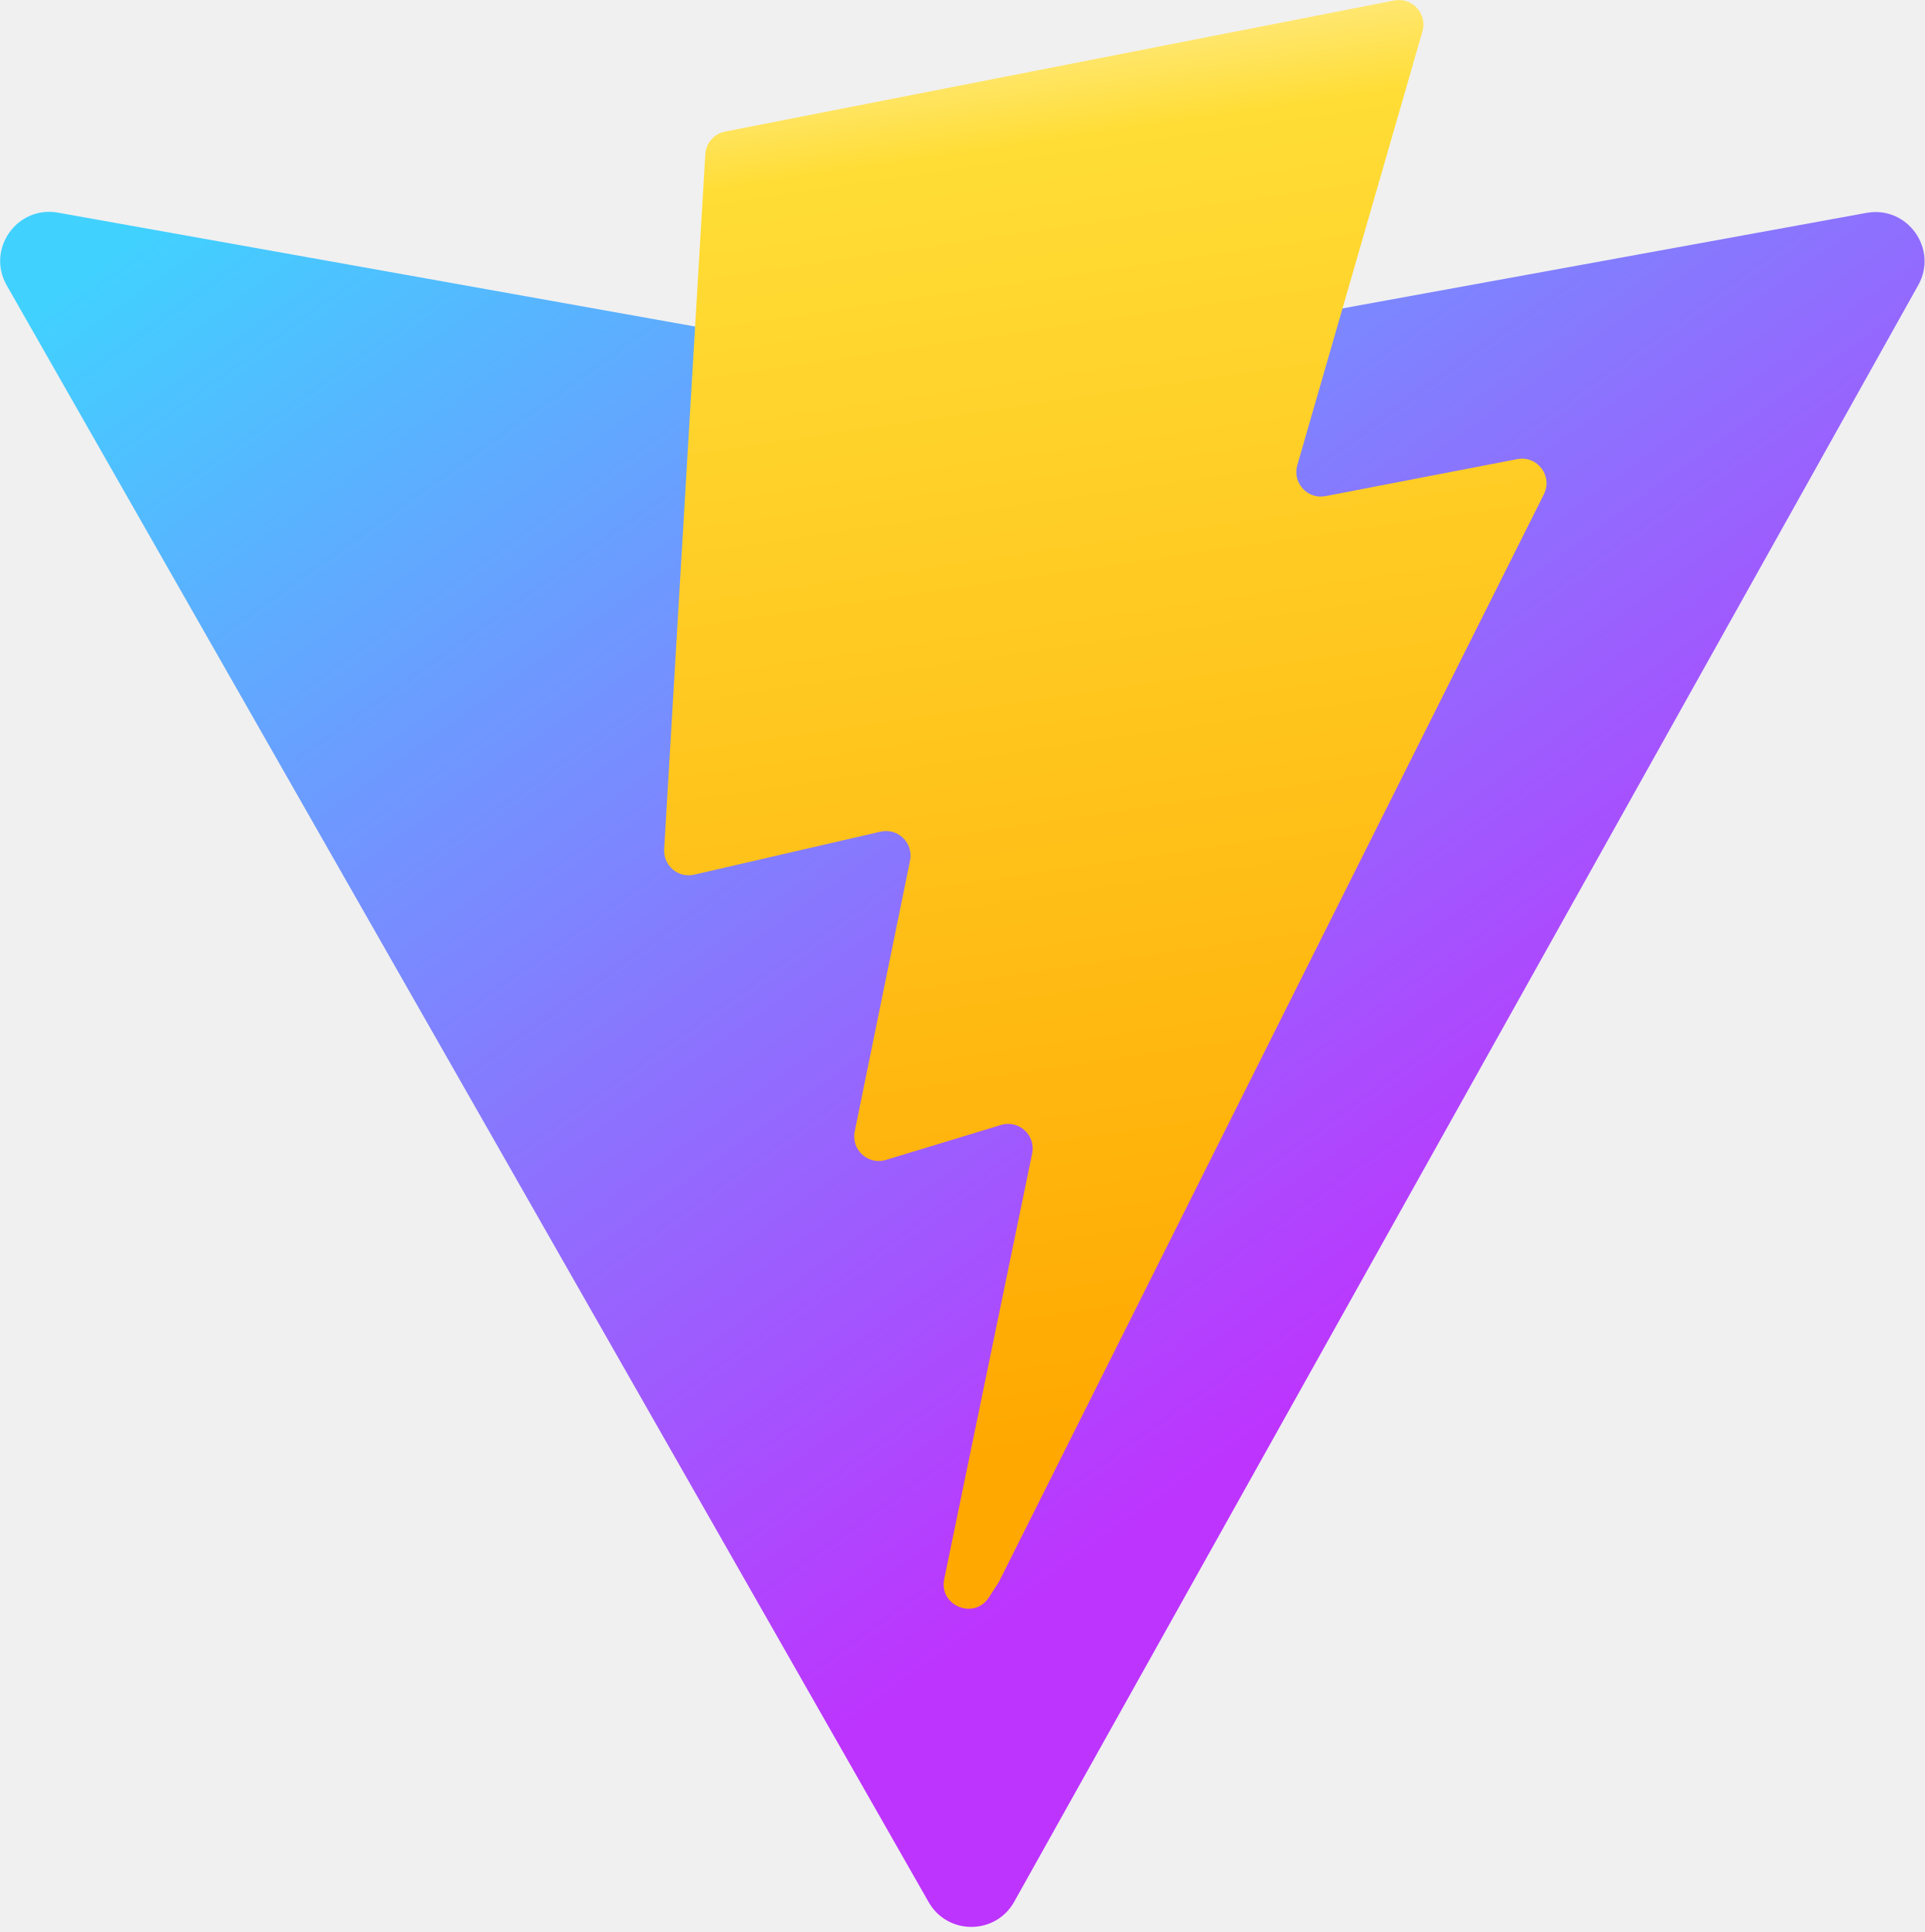
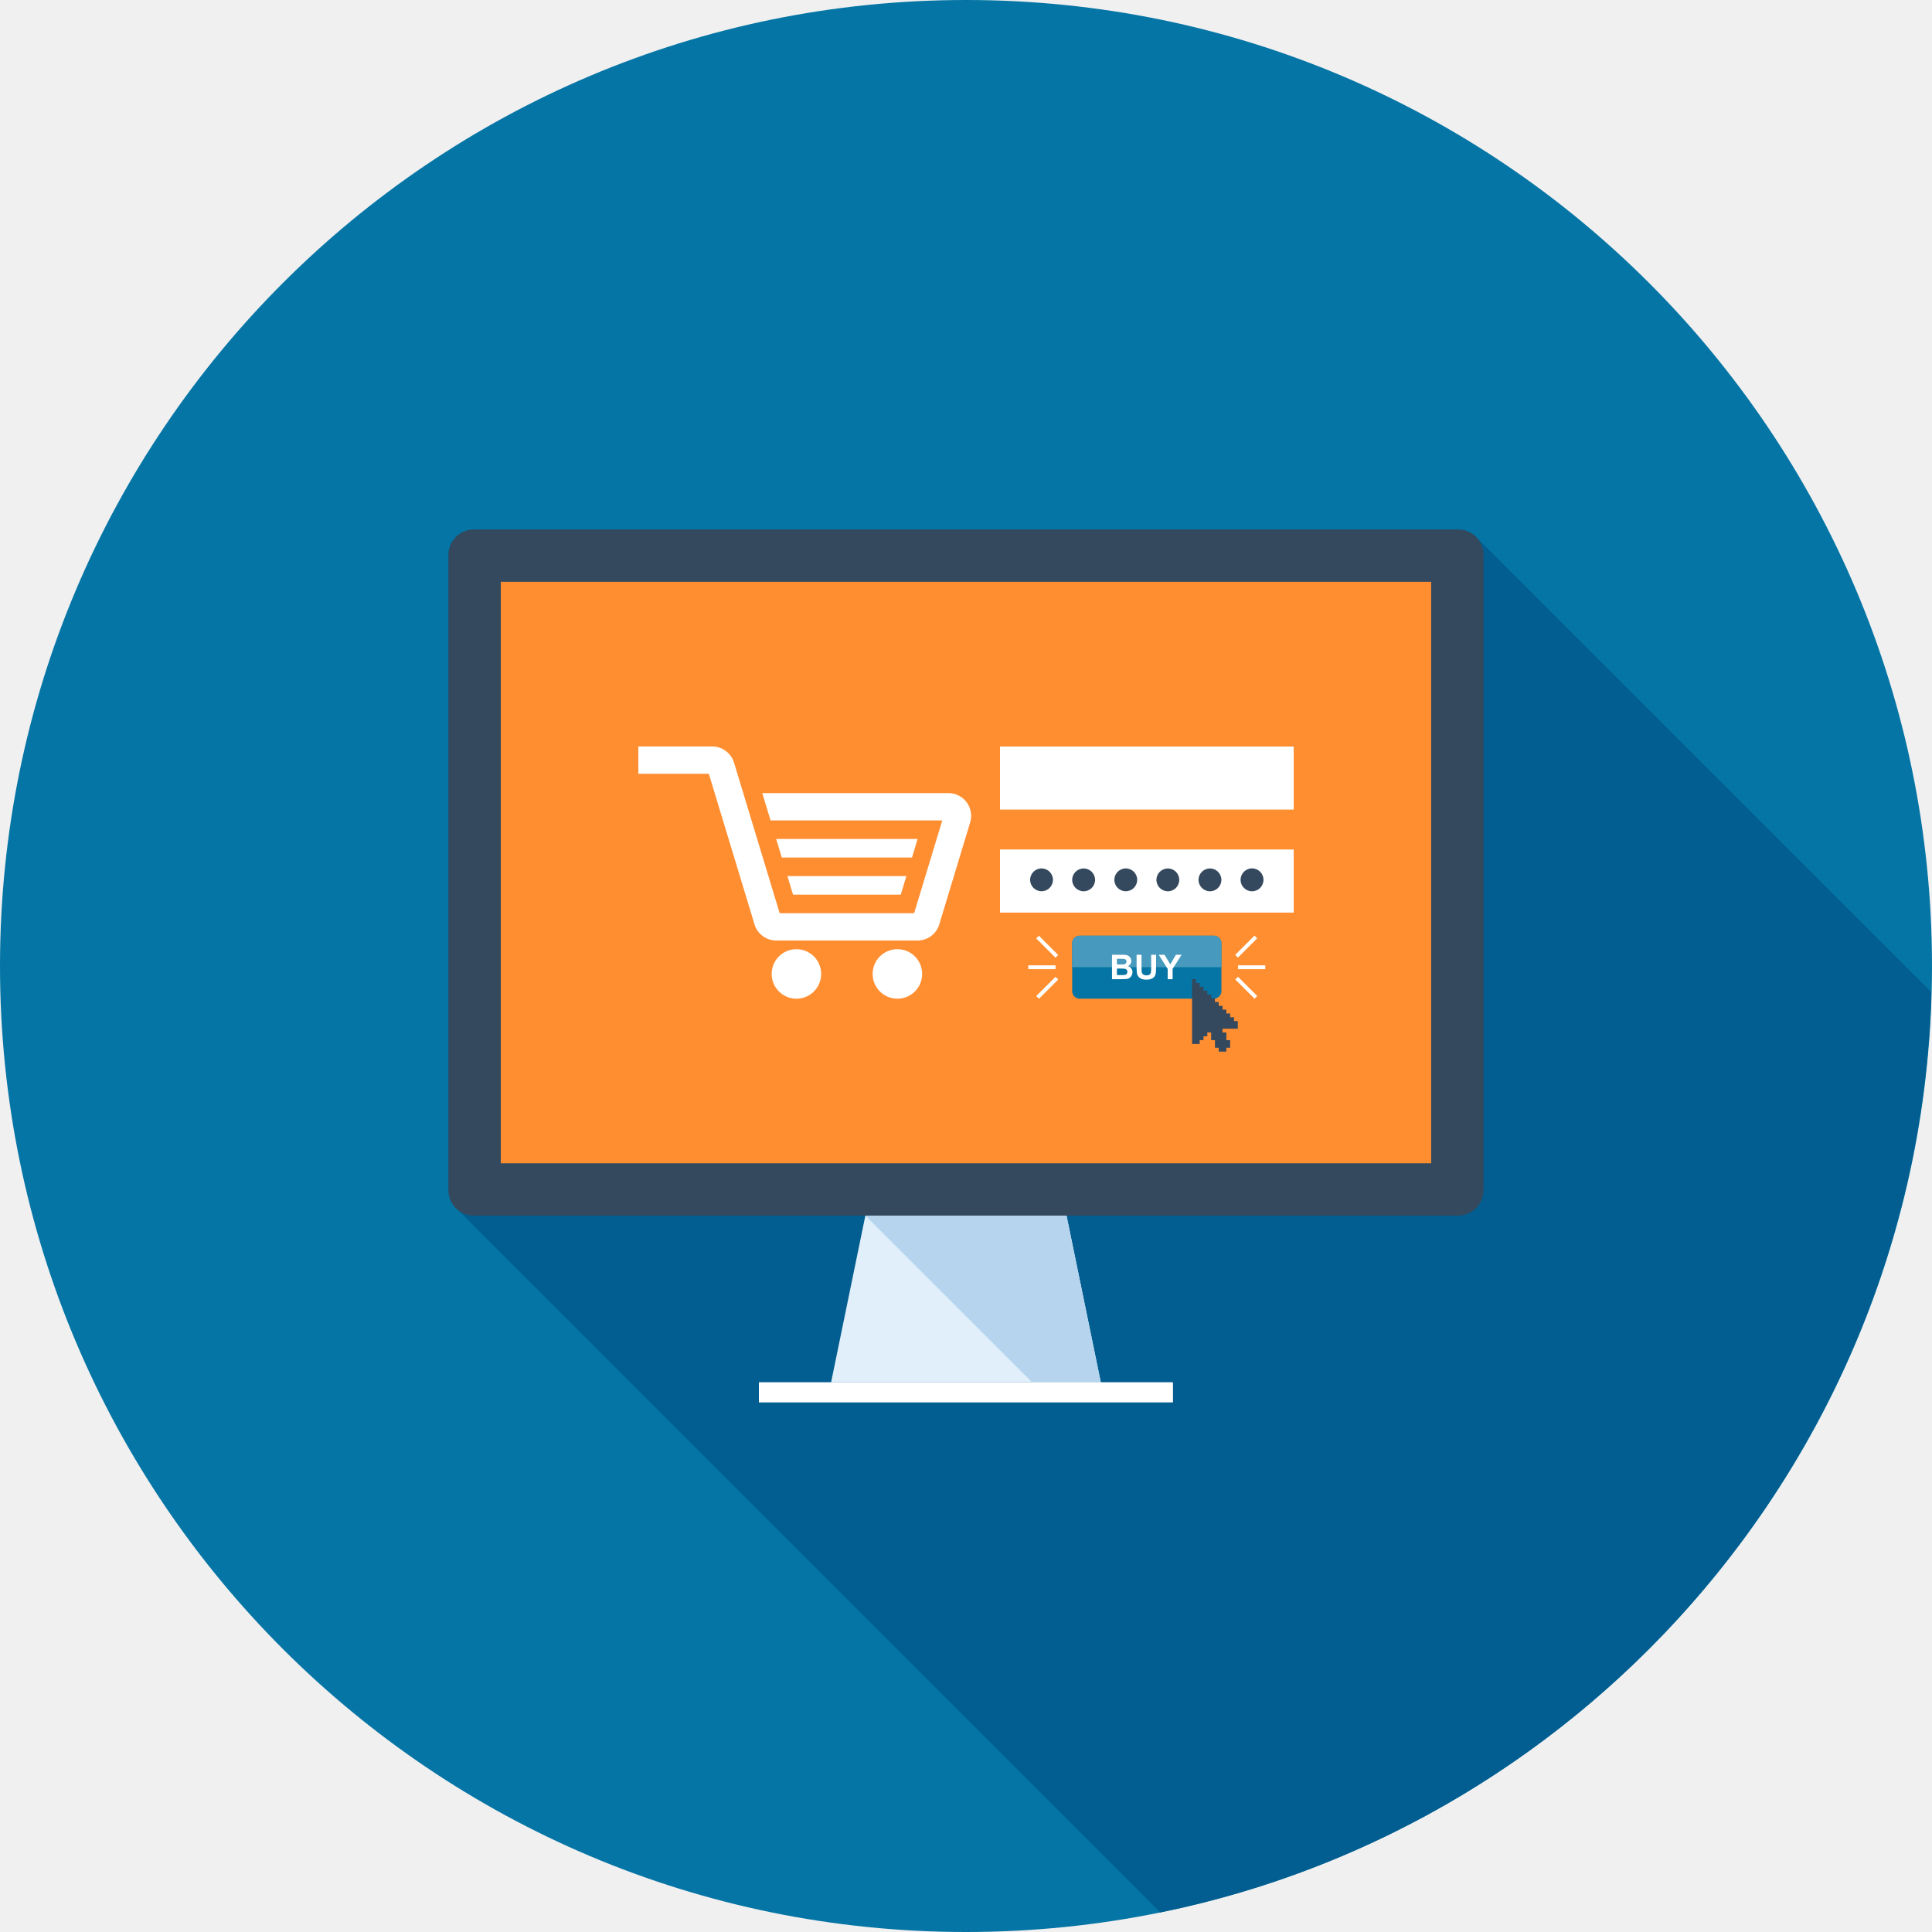
- <svg xmlns="http://www.w3.org/2000/svg" aria-hidden="true" role="img" class="iconify iconify--logos" width="31.88" height="32" preserveAspectRatio="xMidYMid meet" viewBox="0 0 256 257">
-   <defs>
-     <linearGradient id="IconifyId1813088fe1fbc01fb466" x1="-.828%" x2="57.636%" y1="7.652%" y2="78.411%">
-       <stop offset="0%" stop-color="#41D1FF" />
-       <stop offset="100%" stop-color="#BD34FE" />
-     </linearGradient>
-     <linearGradient id="IconifyId1813088fe1fbc01fb467" x1="43.376%" x2="50.316%" y1="2.242%" y2="89.03%">
-       <stop offset="0%" stop-color="#FFEA83" />
-       <stop offset="8.333%" stop-color="#FFDD35" />
-       <stop offset="100%" stop-color="#FFA800" />
-     </linearGradient>
-   </defs>
-   <path fill="url(#IconifyId1813088fe1fbc01fb466)" d="M255.153 37.938L134.897 252.976c-2.483 4.44-8.862 4.466-11.382.048L.875 37.958c-2.746-4.814 1.371-10.646 6.827-9.67l120.385 21.517a6.537 6.537 0 0 0 2.322-.004l117.867-21.483c5.438-.991 9.574 4.796 6.877 9.62Z" />
-   <path fill="url(#IconifyId1813088fe1fbc01fb467)" d="M185.432.063L96.44 17.501a3.268 3.268 0 0 0-2.634 3.014l-5.474 92.456a3.268 3.268 0 0 0 3.997 3.378l24.777-5.718c2.318-.535 4.413 1.507 3.936 3.838l-7.361 36.047c-.495 2.426 1.782 4.5 4.151 3.78l15.304-4.649c2.372-.72 4.652 1.36 4.15 3.788l-11.698 56.621c-.732 3.542 3.979 5.473 5.943 2.437l1.313-2.028l72.516-144.72c1.215-2.423-.88-5.186-3.54-4.672l-25.505 4.922c-2.396.462-4.435-1.77-3.759-4.114l16.646-57.705c.677-2.35-1.37-4.583-3.769-4.113Z" />
+ <svg xmlns="http://www.w3.org/2000/svg" version="1.1" id="Layer_1" x="0px" y="0px" viewBox="0 0 512 512" style="enable-background:new 0 0 512 512;" xml:space="preserve">
+   <circle style="fill:#0575A5;" cx="256" cy="256" r="256" />
+   <path style="fill:#025E90;" d="M391.314,142.446c-0.108-0.113-0.182-0.218-0.289-0.294c-1.208-1.132-2.783-1.825-4.536-1.825  H125.553c-3.699,0-6.694,3.034-6.694,6.692v168.445c0,1.759,0.694,3.366,1.83,4.534c0.069,0.113,0.182,0.22,0.292,0.294  l186.506,186.524c114.509-23.375,201.114-123.22,204.334-243.86L391.314,142.446z" />
+   <polygon style="fill:#E1EFFA;" points="291.725,366.323 220.25,366.323 229.332,322.14 282.642,322.14 " />
+   <polygon style="fill:#B6D4ED;" points="291.725,366.323 282.642,322.14 229.332,322.14 273.513,366.323 " />
+   <rect x="201.114" y="366.31" style="fill:#FFFFFF;" width="109.74" height="5.343" />
+   <path style="fill:#34495E;" d="M125.535,140.334c-3.681,0-6.679,3.011-6.679,6.679v168.448c0,3.681,2.998,6.676,6.679,6.676h260.938  c3.663,0,6.671-2.998,6.671-6.676V147.013c0-3.671-3.011-6.679-6.671-6.679H125.535z" />
+   <rect x="132.718" y="154.189" style="fill:#FF8E31;" width="246.554" height="154.086" />
+   <g>
+     <path style="fill:#FFFFFF;" d="M243.146,249.247h-37.422c-1.303,0-2.542-0.407-3.589-1.183c-1.055-0.783-1.81-1.851-2.181-3.092   l-12.104-39.913h-18.68v-7.235h19.579c1.303,0,2.542,0.407,3.589,1.185c1.055,0.781,1.812,1.851,2.186,3.092l12.096,39.91h35.633   l7.462-24.599h-45.514l-2.191-7.237h49.331c1.897,0,3.702,0.911,4.838,2.44c1.129,1.528,1.482,3.523,0.927,5.34l-8.189,27.011   c-0.374,1.249-1.129,2.317-2.163,3.09C245.701,248.84,244.457,249.247,243.146,249.247z M243.172,222.336h-37.481l1.495,4.918   h34.501L243.172,222.336z M240.202,232.174l-1.495,4.923h-28.544l-1.485-4.923H240.202z M211.057,251.543   c-3.625,0-6.561,2.929-6.561,6.564c0,3.62,2.934,6.561,6.561,6.561c3.625,0,6.561-2.941,6.561-6.561   C217.618,254.472,214.679,251.543,211.057,251.543z M237.814,251.543c-3.625,0-6.559,2.929-6.559,6.564   c0,3.62,2.934,6.556,6.559,6.556c3.63,0,6.566-2.934,6.566-6.556C244.38,254.472,241.444,251.543,237.814,251.543z" />
+     <rect x="265.011" y="197.837" style="fill:#FFFFFF;" width="77.832" height="16.712" />
+     <rect x="265.011" y="225.126" style="fill:#FFFFFF;" width="77.832" height="16.722" />
+   </g>
+   <g>
+     <circle style="fill:#34495E;" cx="276.019" cy="233.165" r="3.023" />
+     <path style="fill:#34495E;" d="M290.207,233.172c0,1.667-1.359,3.028-3.026,3.028c-1.679,0-3.039-1.359-3.039-3.028   c0-1.672,1.357-3.021,3.039-3.021C288.847,230.152,290.207,231.501,290.207,233.172z" />
+     <circle style="fill:#34495E;" cx="298.342" cy="233.165" r="3.026" />
+     <path style="fill:#34495E;" d="M312.512,233.172c0,1.667-1.347,3.028-3.013,3.028c-1.679,0-3.031-1.359-3.031-3.028   c0-1.672,1.349-3.021,3.031-3.021C311.165,230.152,312.512,231.501,312.512,233.172z" />
+     <path style="fill:#34495E;" d="M323.681,233.172c0,1.667-1.354,3.028-3.028,3.028c-1.664,0-3.031-1.359-3.031-3.028   c0-1.672,1.364-3.021,3.031-3.021C322.324,230.152,323.681,231.501,323.681,233.172z" />
+     <circle style="fill:#34495E;" cx="331.802" cy="233.165" r="3.034" />
+   </g>
+   <g>
+     <rect x="272.512" y="255.821" style="fill:#FFFFFF;" width="7.219" height="1.014" />
+     <rect x="273.909" y="250.38" transform="matrix(-0.707 -0.7072 0.7072 -0.707 296.2999 624.5219)" style="fill:#FFFFFF;" width="7.219" height="1.006" />
+     <rect x="273.917" y="261.267" transform="matrix(-0.7073 0.7069 -0.7069 -0.7073 658.8696 250.7437)" style="fill:#FFFFFF;" width="7.217" height="1.014" />
+     <rect x="328.09" y="255.821" style="fill:#FFFFFF;" width="7.219" height="1.014" />
+     <rect x="326.652" y="250.357" transform="matrix(0.7074 -0.7068 0.7068 0.7074 -80.6765 306.8331)" style="fill:#FFFFFF;" width="7.224" height="1.006" />
+     <rect x="326.664" y="261.262" transform="matrix(0.7076 0.7066 -0.7066 0.7076 281.5376 -156.8348)" style="fill:#FFFFFF;" width="7.222" height="1.014" />
+   </g>
+   <path style="fill:#0575A5;" d="M323.689,262.671c0,1.093-0.888,1.989-1.984,1.989h-35.584c-1.091,0-1.987-0.899-1.987-1.989v-12.723  c0-1.085,0.899-1.981,1.987-1.981h35.584c1.098,0,1.984,0.896,1.984,1.981V262.671z" />
+   <path style="fill:#479ABD;" d="M323.689,256.312v-6.362c0-1.085-0.888-1.981-1.984-1.981h-35.584c-1.091,0-1.987,0.896-1.987,1.981  v6.362H323.689z" />
+   <path style="fill:#FFFFFF;" d="M298.888,256.054c0.279-0.125,0.497-0.317,0.668-0.561c0.161-0.261,0.243-0.532,0.243-0.837  c0-0.287-0.067-0.532-0.192-0.768c-0.136-0.22-0.31-0.397-0.499-0.538c-0.21-0.133-0.433-0.225-0.676-0.266  c-0.264-0.046-0.63-0.064-1.144-0.064h-2.591v6.477h2.197c0.832-0.008,1.362-0.023,1.579-0.044c0.343-0.044,0.648-0.138,0.873-0.305  c0.238-0.164,0.435-0.394,0.568-0.671c0.136-0.274,0.205-0.571,0.205-0.858c0-0.376-0.102-0.694-0.32-0.975  C299.581,256.361,299.279,256.164,298.888,256.054z M296,254.093h0.753c0.607,0,0.991,0.005,1.114,0.028  c0.223,0.028,0.379,0.1,0.494,0.22c0.113,0.131,0.169,0.292,0.169,0.489c0,0.21-0.069,0.379-0.2,0.509  c-0.131,0.131-0.307,0.212-0.52,0.236c-0.131,0.013-0.451,0.02-0.945,0.02H296L296,254.093L296,254.093z M298.586,258.107  c-0.131,0.136-0.284,0.223-0.484,0.256c-0.118,0.021-0.42,0.041-0.886,0.041H296v-1.728h1.055c0.596,0,0.983,0.028,1.165,0.092  c0.169,0.056,0.31,0.161,0.407,0.292c0.092,0.138,0.138,0.307,0.138,0.497C298.765,257.787,298.703,257.971,298.586,258.107z   M305.068,253.018h1.308v3.4c0,0.781-0.036,1.329-0.113,1.644c-0.064,0.323-0.197,0.596-0.376,0.814  c-0.2,0.218-0.445,0.407-0.776,0.527c-0.315,0.138-0.727,0.21-1.234,0.21c-0.632,0-1.093-0.082-1.413-0.225  c-0.323-0.148-0.563-0.323-0.755-0.561c-0.182-0.218-0.31-0.463-0.371-0.714c-0.079-0.369-0.125-0.916-0.125-1.646v-3.448h1.306  v3.512c0,0.55,0.015,0.914,0.049,1.08c0.064,0.261,0.184,0.471,0.394,0.64c0.218,0.154,0.507,0.23,0.868,0.23  c0.371,0,0.65-0.061,0.84-0.225c0.192-0.151,0.305-0.335,0.333-0.556c0.054-0.22,0.067-0.589,0.067-1.098V253.018L305.068,253.018z   M313.134,253.018l-2.378,3.75v2.726h-1.308v-2.726l-2.373-3.75h1.539l1.523,2.563l1.49-2.563L313.134,253.018L313.134,253.018z" />
+   <polygon style="fill:#34495E;" points="328.028,272.62 328.028,270.597 327.03,270.597 327.03,269.588 326.011,269.588   326.011,268.577 324.992,268.577 324.992,267.564 323.988,267.564 323.988,266.568 322.977,266.568 322.977,265.541   321.974,265.541 321.974,264.538 320.968,264.538 320.968,263.532 319.949,263.532 319.949,262.52 318.943,262.52 318.943,261.509   317.929,261.509 317.929,260.498 316.923,260.498 316.923,259.494 315.904,259.494 315.904,276.657 317.929,276.657   317.929,275.648 318.943,275.648 318.943,274.632 319.949,274.632 319.949,273.62 320.968,273.62 320.968,275.648 321.974,275.648   321.974,277.663 322.977,277.663 322.977,278.682 324.992,278.682 324.992,277.663 326.011,277.663 326.011,275.648   324.992,275.648 324.992,273.62 323.988,273.62 323.988,272.62 " />
+   <g>
+ </g>
+   <g>
+ </g>
+   <g>
+ </g>
+   <g>
+ </g>
+   <g>
+ </g>
+   <g>
+ </g>
+   <g>
+ </g>
+   <g>
+ </g>
+   <g>
+ </g>
+   <g>
+ </g>
+   <g>
+ </g>
+   <g>
+ </g>
+   <g>
+ </g>
+   <g>
+ </g>
+   <g>
+ </g>
</svg>
